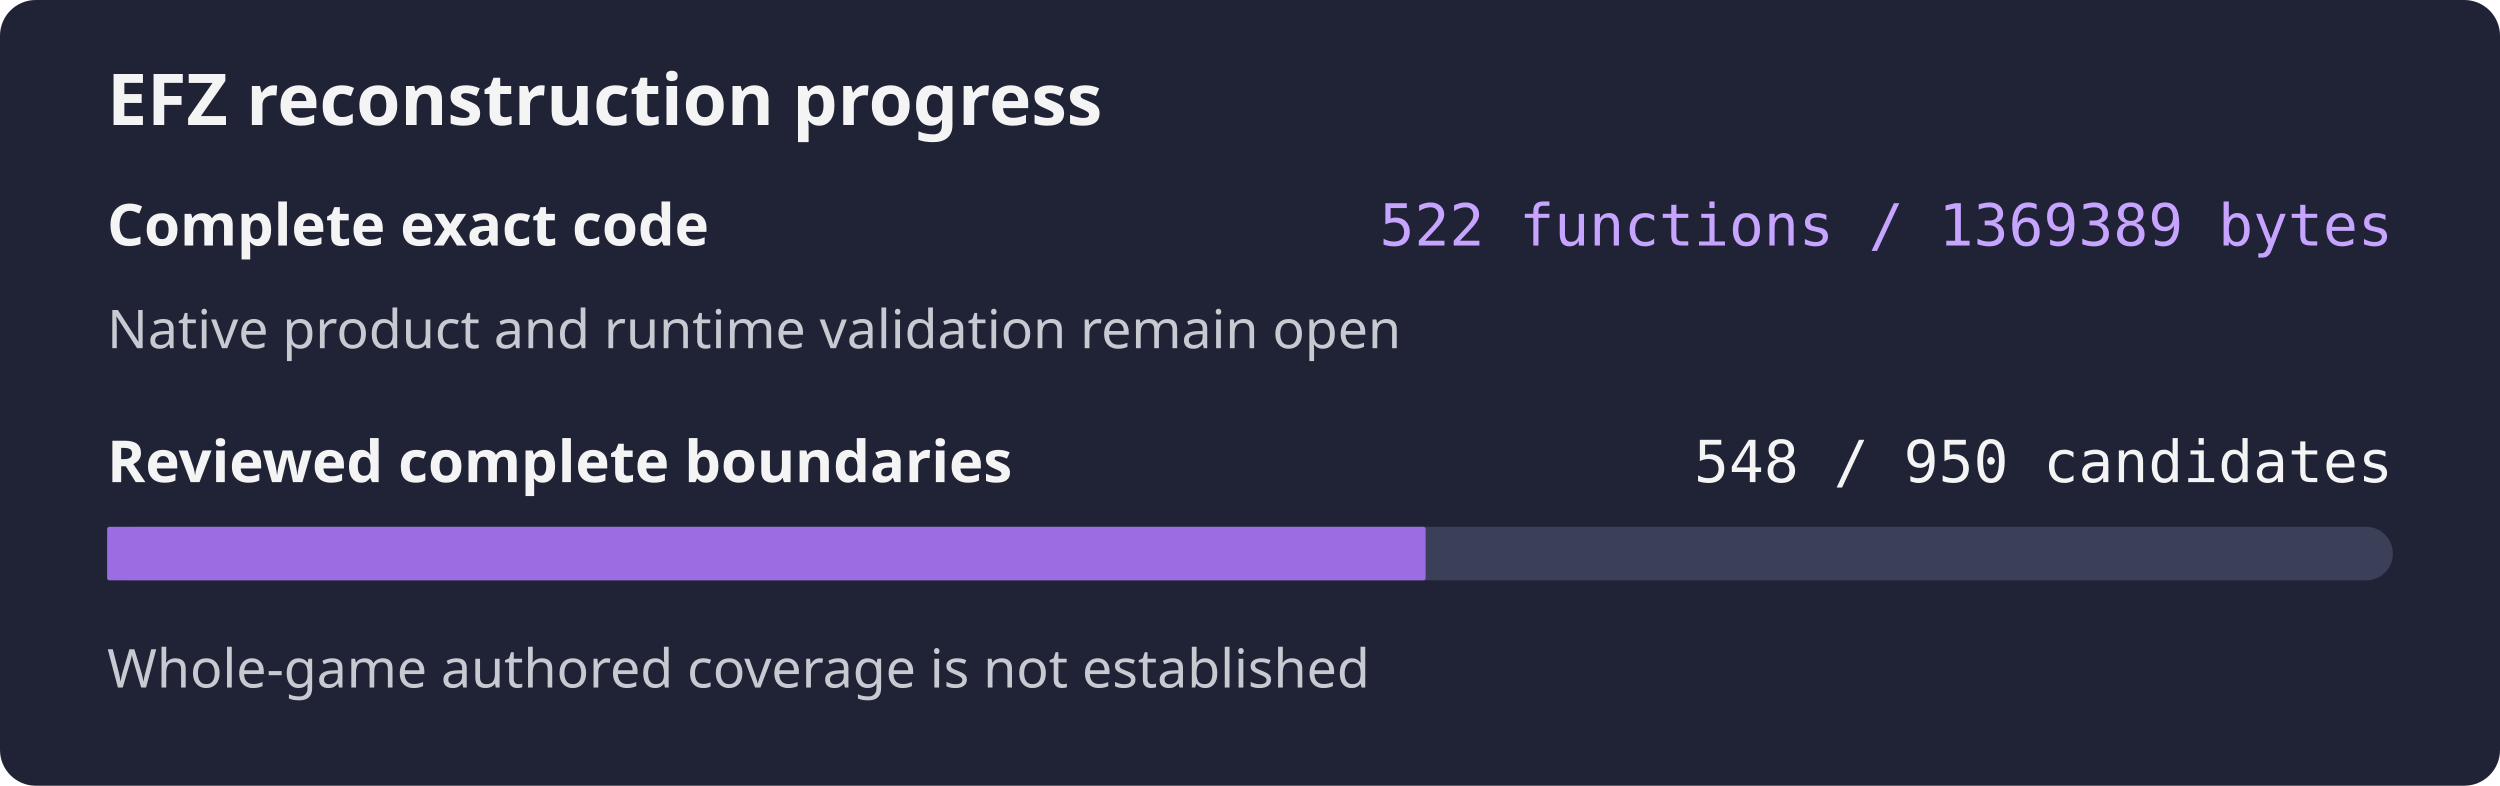
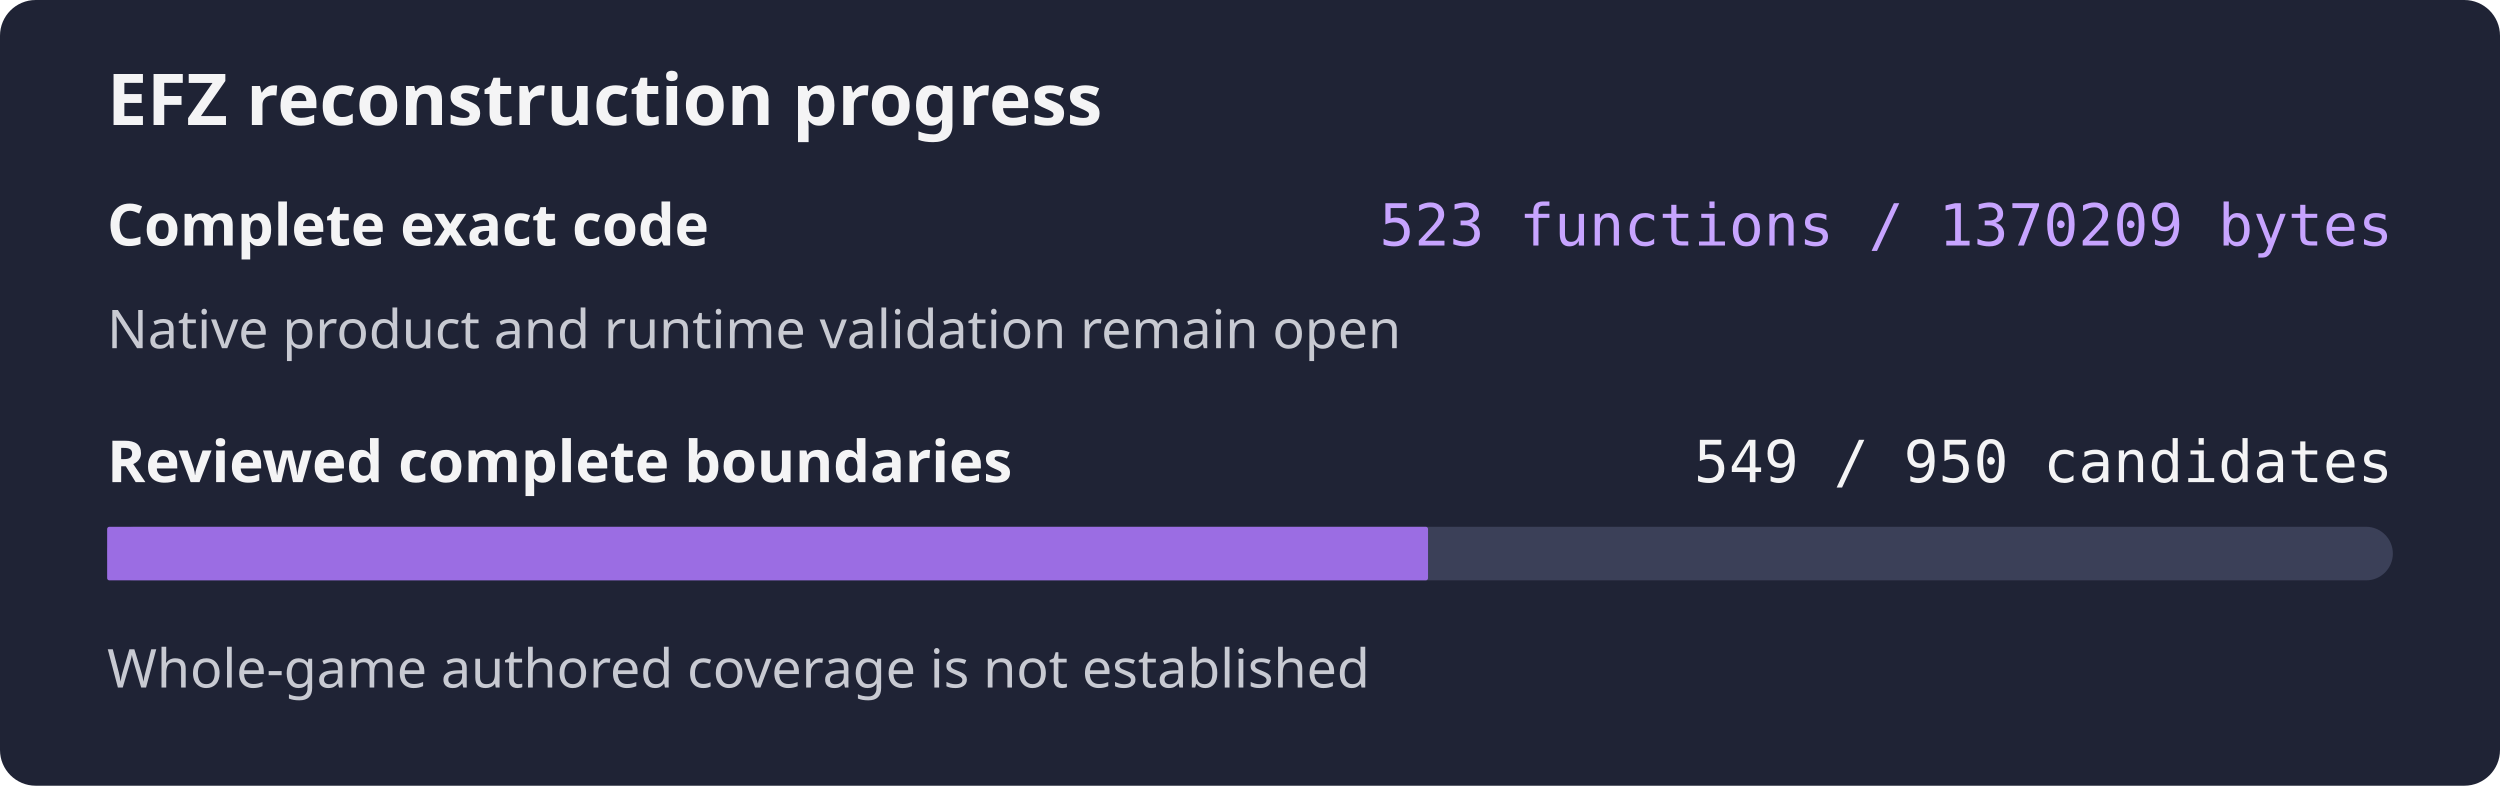
- <svg xmlns="http://www.w3.org/2000/svg" width="560" height="176" role="img" aria-label="EFZ reconstruction: 522 exact functions, 1369389 exact bytes; 548 reviewed boundaries out of 950 candidates">
+ <svg xmlns="http://www.w3.org/2000/svg" width="560" height="176" role="img" aria-label="EFZ reconstruction: 523 exact functions, 1370209 exact bytes; 549 reviewed boundaries out of 950 candidates">
  <rect width="560" height="176" rx="8" fill="#1f2335" />
  <text x="24" y="28" fill="#f4f4f5" font-family="sans-serif" font-size="16" font-weight="600">EFZ reconstruction progress</text>
  <text x="24" y="55" fill="#f4f4f5" font-family="sans-serif" font-size="13" font-weight="600">Complete exact code</text>
-   <text x="536" y="55" fill="#c7a4ff" text-anchor="end" font-family="monospace" font-size="13">522 functions / 1369389 bytes</text>
+   <text x="536" y="55" fill="#c7a4ff" text-anchor="end" font-family="monospace" font-size="13">523 functions / 1370209 bytes</text>
  <text x="24" y="78" fill="#c8cad2" font-family="sans-serif" font-size="12">Native product and runtime validation remain open</text>
  <text x="24" y="108" fill="#f4f4f5" font-family="sans-serif" font-size="13" font-weight="600">Reviewed complete boundaries</text>
-   <text x="536" y="108" fill="#f4f4f5" text-anchor="end" font-family="monospace" font-size="13">548 / 950 candidates</text>
+   <text x="536" y="108" fill="#f4f4f5" text-anchor="end" font-family="monospace" font-size="13">549 / 950 candidates</text>
  <rect x="24" y="118" width="512" height="12" rx="6" fill="#3b4058" />
-   <rect x="24" y="118" width="295.34" height="12" rx="0.5" fill="#9b6de3" />
+   <rect x="24" y="118" width="295.88" height="12" rx="0.5" fill="#9b6de3" />
  <text x="24" y="154" fill="#c8cad2" font-family="sans-serif" font-size="12">Whole-game authored coverage is not established</text>
</svg>
